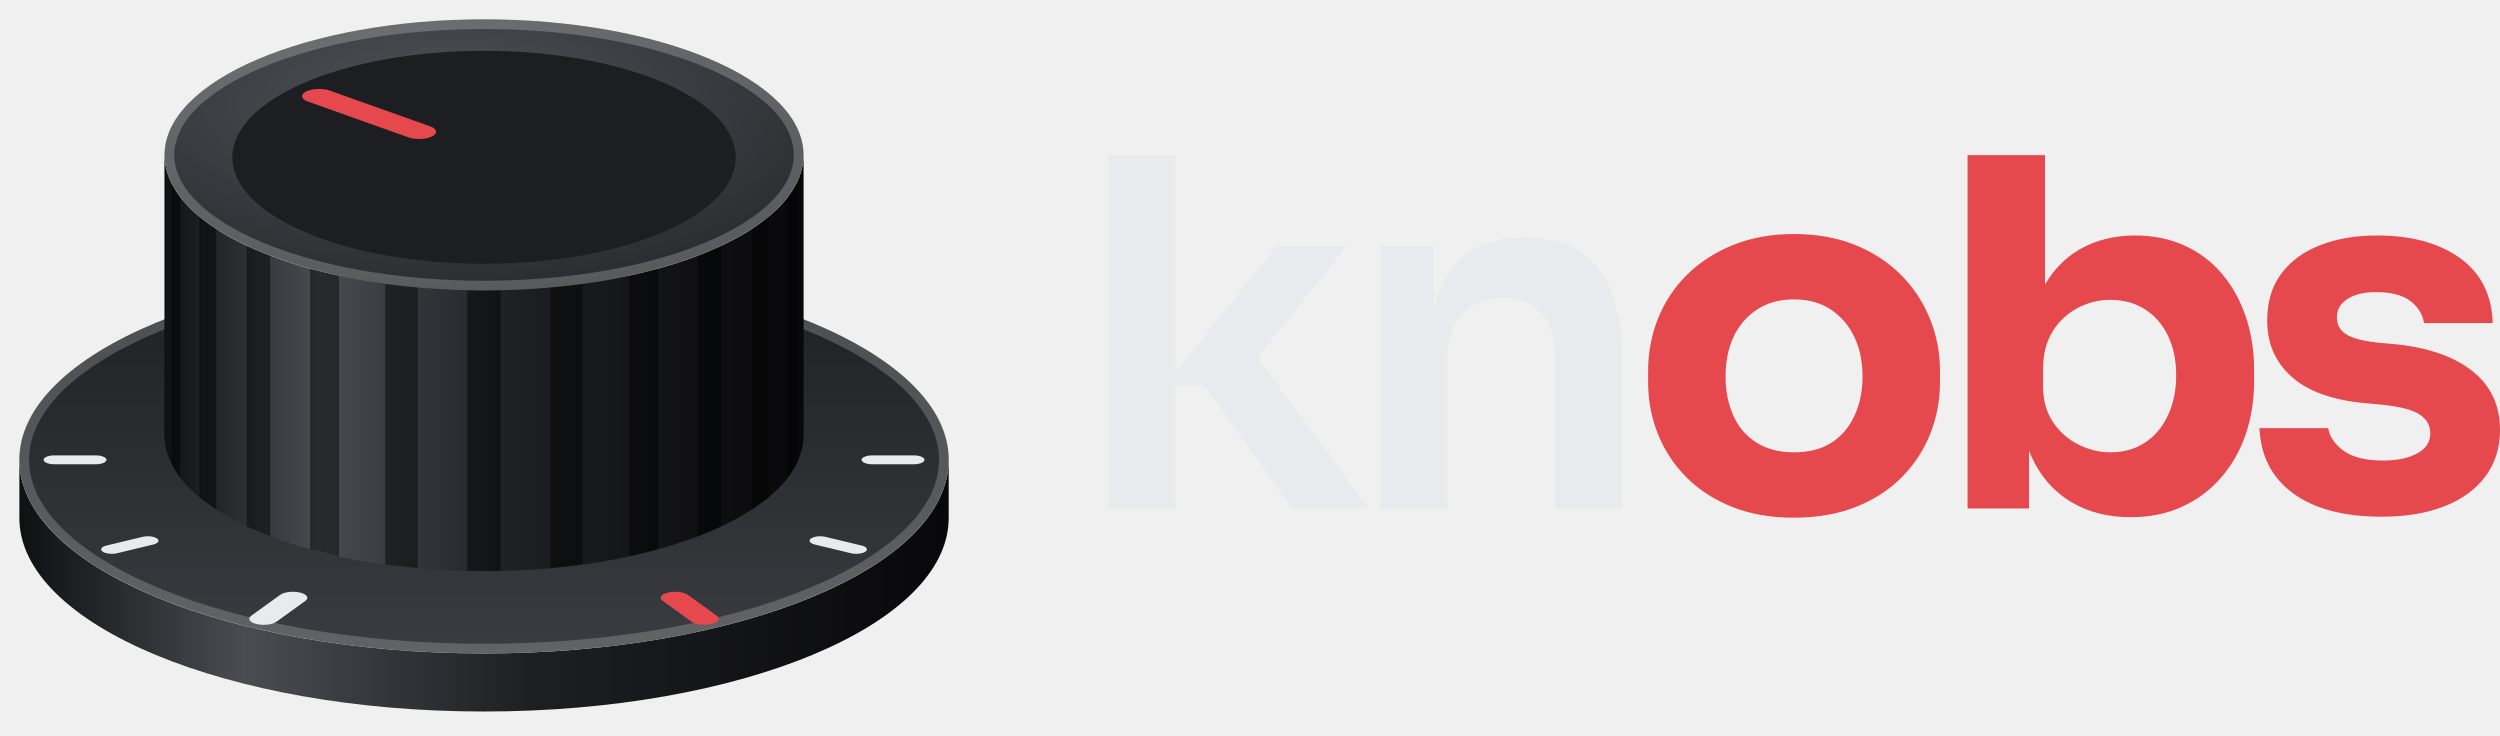
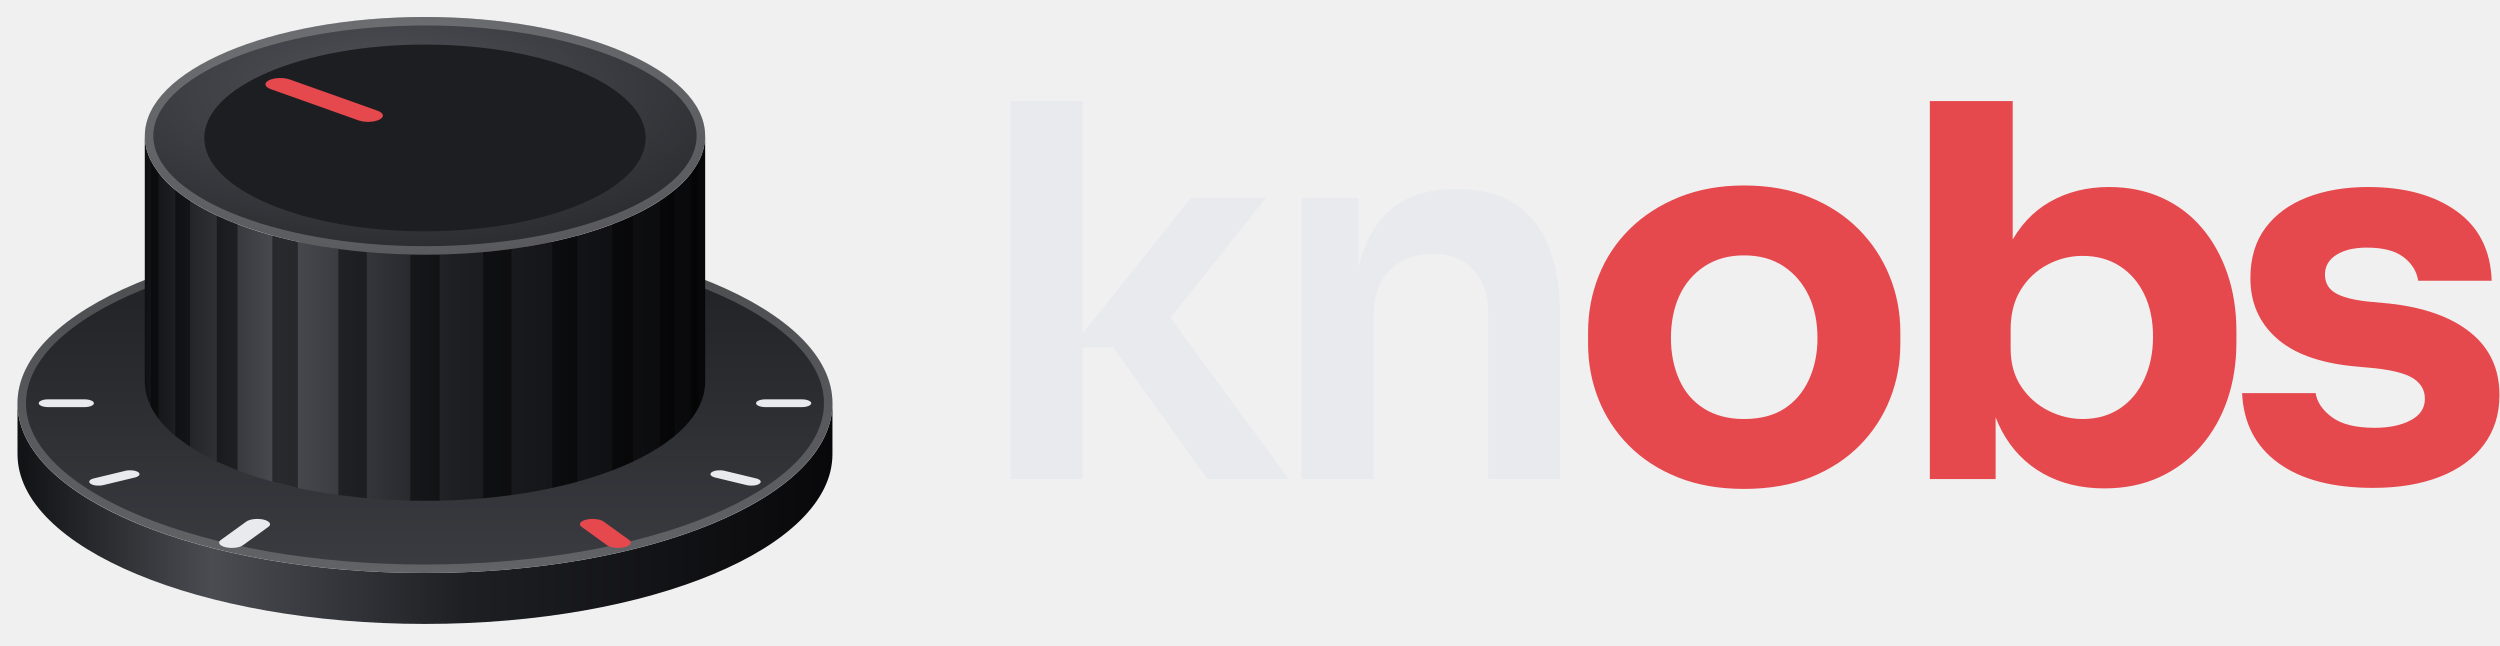
- <svg xmlns="http://www.w3.org/2000/svg" viewBox="0 0 516.50 152.00" width="1033" height="304">
+ <svg xmlns="http://www.w3.org/2000/svg" viewBox="0 0 588.75 152.00" width="1178" height="304">
  <svg x="0.00" y="0.00" width="200.00" height="152.00" viewBox="20 40 200 152">
    <defs>
      <linearGradient id="k5b-side" x1="0" x2="1">
        <stop offset="0" stop-color="#101113" />
        <stop offset=".24" stop-color="#4a4c52" />
        <stop offset=".55" stop-color="#1e1f23" />
        <stop offset="1" stop-color="#08080a" />
      </linearGradient>
      <linearGradient id="k5b-skirt" x1="0" y1="0" x2="0" y2="1">
        <stop offset="0" stop-color="#1e1f22" />
        <stop offset="1" stop-color="#3a3c41" />
      </linearGradient>
      <radialGradient id="k5b-top" cx=".42" cy=".3" r=".8">
        <stop offset="0" stop-color="#505258" />
        <stop offset="1" stop-color="#26272b" />
      </radialGradient>
      <clipPath id="k5b-clip">
        <path d="M54 72 V130 A66 28 0 0 0 186 130 V72 A66 28 0 0 1 54 72 Z" />
      </clipPath>
    </defs>
    <path d="M24 135 V147 A96 40 0 0 0 216 147 V135 A96 40 0 0 1 24 135 Z" fill="url(#k5b-side)" />
    <ellipse cx="120" cy="135" rx="96" ry="40" fill="url(#k5b-skirt)" />
    <ellipse cx="120" cy="135" rx="95" ry="39" fill="none" stroke="#fff" stroke-opacity=".2" stroke-width="2" />
    <g transform="translate(120 135) scale(1 .4167)">
      <g fill="#e8eaee">
        <rect x="-3" y="-94" width="6" height="18" rx="3" transform="rotate(-150)" />
        <rect x="-2.2" y="-91" width="4.4" height="13" rx="2.2" transform="rotate(-120)" />
        <rect x="-2.2" y="-91" width="4.4" height="13" rx="2.2" transform="rotate(-90)" />
        <rect x="-2.2" y="-91" width="4.4" height="13" rx="2.2" transform="rotate(90)" />
        <rect x="-2.2" y="-91" width="4.4" height="13" rx="2.2" transform="rotate(120)" />
      </g>
      <rect x="-3" y="-94" width="6" height="18" rx="3" fill="#e5484d" transform="rotate(150)" />
    </g>
    <path d="M54 72 V130 A66 28 0 0 0 186 130 V72 A66 28 0 0 1 54 72 Z" fill="url(#k5b-side)" />
    <g clip-path="url(#k5b-clip)">
      <path d="M54.00 72.00L54.09 73.47L54.09 131.47L54.00 130.00ZM55.44 77.82L57.23 80.65L57.23 138.65L55.44 135.82ZM61.19 84.71L64.65 87.25L64.65 145.25L61.19 142.71ZM70.95 90.74L75.84 92.81L75.84 150.81L70.95 148.74ZM84.05 95.48L90.04 96.95L90.04 154.95L84.05 153.48ZM99.60 98.63L106.28 99.39L106.28 157.39L99.60 156.63ZM116.55 99.96L123.45 99.96L123.45 157.96L116.55 157.96ZM133.72 99.39L140.40 98.63L140.40 156.63L133.72 157.39ZM149.96 96.95L155.95 95.48L155.95 153.48L149.96 154.95ZM164.16 92.81L169.05 90.74L169.05 148.74L164.16 150.81ZM175.35 87.25L178.81 84.71L178.81 142.71L175.35 145.25ZM182.77 80.65L184.56 77.82L184.56 135.82L182.77 138.65ZM185.91 73.47L186.00 72.00L186.00 130.00L185.91 131.47Z" fill="#000" fill-opacity=".45" />
    </g>
    <ellipse cx="120" cy="72" rx="66" ry="28" fill="url(#k5b-top)" />
    <ellipse cx="120" cy="72" rx="65" ry="27" fill="none" stroke="#fff" stroke-opacity=".22" stroke-width="2" />
    <ellipse cx="120" cy="72.5" rx="52" ry="22" fill="#1d1e21" />
    <g transform="translate(120 72) scale(1 .4242)">
      <rect x="-3.5" y="-48" width="7" height="34" rx="3.5" fill="#e5484d" transform="rotate(-50)" />
    </g>
  </svg>
-   <g transform="translate(221.10 105.05) scale(1)">
+   <g transform="translate(228.36 112.87) scale(1.22)">
    <path fill="#e8eaee" d="M61.60 0L45.90 0L27.70-25.40L19.60-25.40L42.70-54.30L57.20-54.30L35.90-27.60L36.20-34.60L61.60 0ZM21.80 0L7.90 0L7.90-73L21.80-73L21.80 0ZM78 0L64.10 0L64.10-54.30L75.10-54.30L75.10-31L74.10-31Q74.10-39.30 76.30-44.85Q78.50-50.40 82.85-53.20Q87.20-56 93.70-56L93.70-56L94.30-56Q104-56 109-49.75Q114-43.50 114-31.10L114-31.10L114 0L100.10 0L100.10-32.30Q100.10-37.30 97.25-40.40Q94.40-43.50 89.40-43.50L89.40-43.50Q84.30-43.50 81.15-40.35Q78-37.20 78-31.90L78-31.90L78 0Z" />
    <path fill="#e5484d" d="M149.50 1.90L149.50 1.90Q142.30 1.90 136.70-0.35Q131.10-2.60 127.25-6.50Q123.40-10.40 121.40-15.45Q119.40-20.50 119.40-26.10L119.40-26.10L119.40-28.40Q119.40-34.10 121.45-39.25Q123.50-44.40 127.45-48.30Q131.40-52.20 137-54.45Q142.60-56.70 149.50-56.70L149.50-56.70Q156.60-56.70 162.15-54.45Q167.70-52.20 171.60-48.30Q175.50-44.40 177.60-39.25Q179.70-34.10 179.70-28.40L179.70-28.40L179.70-26.10Q179.70-20.50 177.70-15.45Q175.70-10.40 171.85-6.50Q168-2.60 162.40-0.35Q156.80 1.90 149.50 1.90ZM149.50-11.60L149.50-11.60Q154.20-11.60 157.30-13.60Q160.40-15.60 162.05-19.20Q163.70-22.80 163.70-27.20L163.70-27.20Q163.70-31.90 162-35.45Q160.30-39 157.15-41.10Q154-43.20 149.50-43.20L149.50-43.20Q145.10-43.20 141.90-41.10Q138.70-39 137.05-35.45Q135.40-31.90 135.40-27.20L135.40-27.20Q135.40-22.80 137-19.20Q138.60-15.60 141.80-13.60Q145-11.60 149.50-11.60ZM219.10 1.80L219.10 1.80Q212.40 1.80 207.30-1.05Q202.20-3.90 199.30-9.30Q196.40-14.70 196.20-22.50L196.20-22.50L198.10-22.50L198.10 0L185.40 0L185.40-73L201.40-73L201.40-35.90L197.60-31.10Q197.90-39.40 200.75-45.05Q203.60-50.70 208.60-53.55Q213.60-56.40 220-56.40L220-56.40Q225.60-56.40 230.15-54.35Q234.70-52.30 237.90-48.55Q241.10-44.80 242.85-39.70Q244.60-34.60 244.60-28.60L244.60-28.60L244.60-26.40Q244.60-20.40 242.85-15.30Q241.10-10.20 237.75-6.35Q234.40-2.50 229.70-0.35Q225 1.80 219.10 1.80ZM214.90-11.60L214.90-11.60Q219-11.60 222.05-13.60Q225.10-15.60 226.80-19.25Q228.50-22.90 228.50-27.50L228.50-27.50Q228.50-32.20 226.80-35.70Q225.10-39.20 222.05-41.15Q219-43.10 214.90-43.10L214.90-43.10Q211.30-43.10 208.10-41.40Q204.90-39.70 202.95-36.55Q201-33.40 201-28.90L201-28.90L201-25.20Q201-20.90 203.05-17.85Q205.10-14.80 208.30-13.20Q211.50-11.60 214.90-11.60ZM271 1.70L271 1.70Q259.30 1.70 252.70-3.10Q246.10-7.90 245.70-16.60L245.70-16.60L259.90-16.60Q260.30-14 263.05-11.95Q265.80-9.90 271.30-9.90L271.30-9.90Q275.50-9.90 278.25-11.35Q281-12.80 281-15.50L281-15.50Q281-17.90 278.90-19.35Q276.80-20.80 271.40-21.40L271.40-21.40L267.10-21.80Q257.20-22.80 252.25-27.30Q247.30-31.80 247.30-38.80L247.30-38.80Q247.30-44.60 250.20-48.50Q253.10-52.40 258.25-54.40Q263.40-56.40 270-56.40L270-56.40Q280.60-56.40 287.10-51.75Q293.60-47.10 293.90-38.30L293.90-38.30L279.70-38.30Q279.30-41 276.90-42.85Q274.50-44.70 269.80-44.70L269.80-44.70Q266.10-44.70 263.90-43.30Q261.70-41.90 261.70-39.50L261.70-39.50Q261.70-37.20 263.60-36Q265.50-34.80 269.80-34.30L269.80-34.30L274.10-33.90Q284.20-32.80 289.80-28.30Q295.40-23.80 295.40-16.20L295.40-16.20Q295.40-10.70 292.40-6.65Q289.40-2.60 283.90-0.45Q278.40 1.70 271 1.70Z" />
  </g>
</svg>
